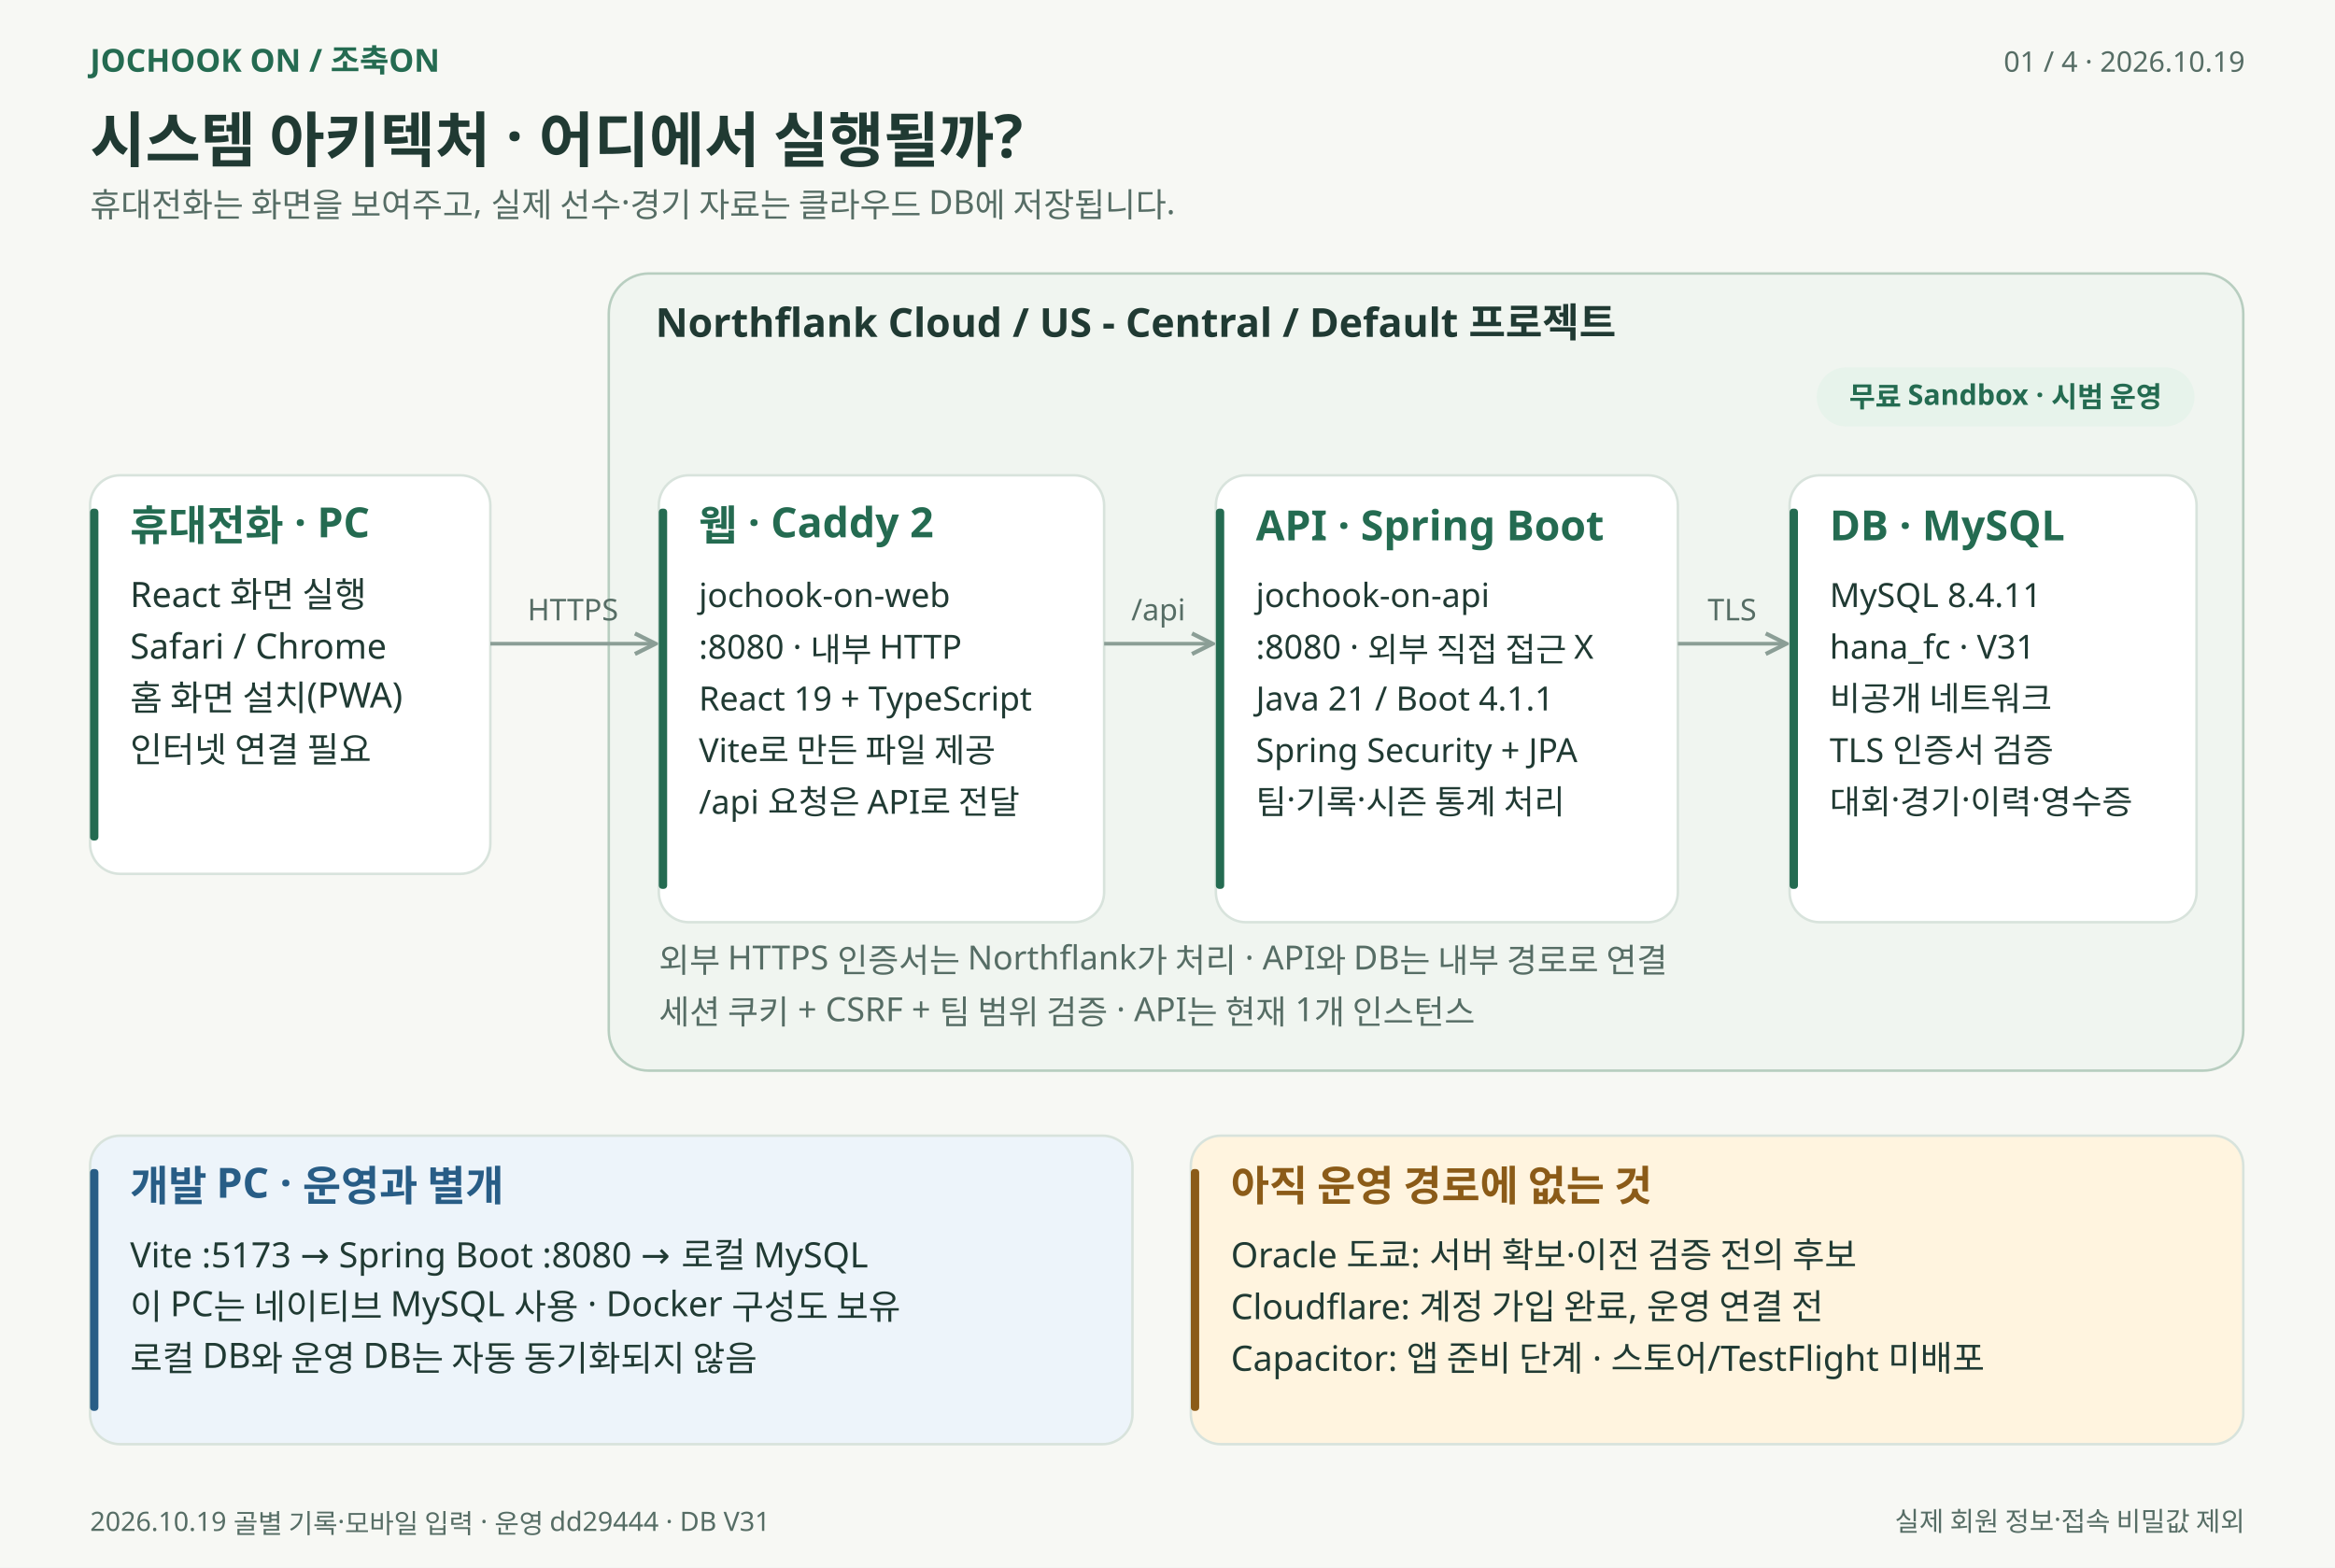
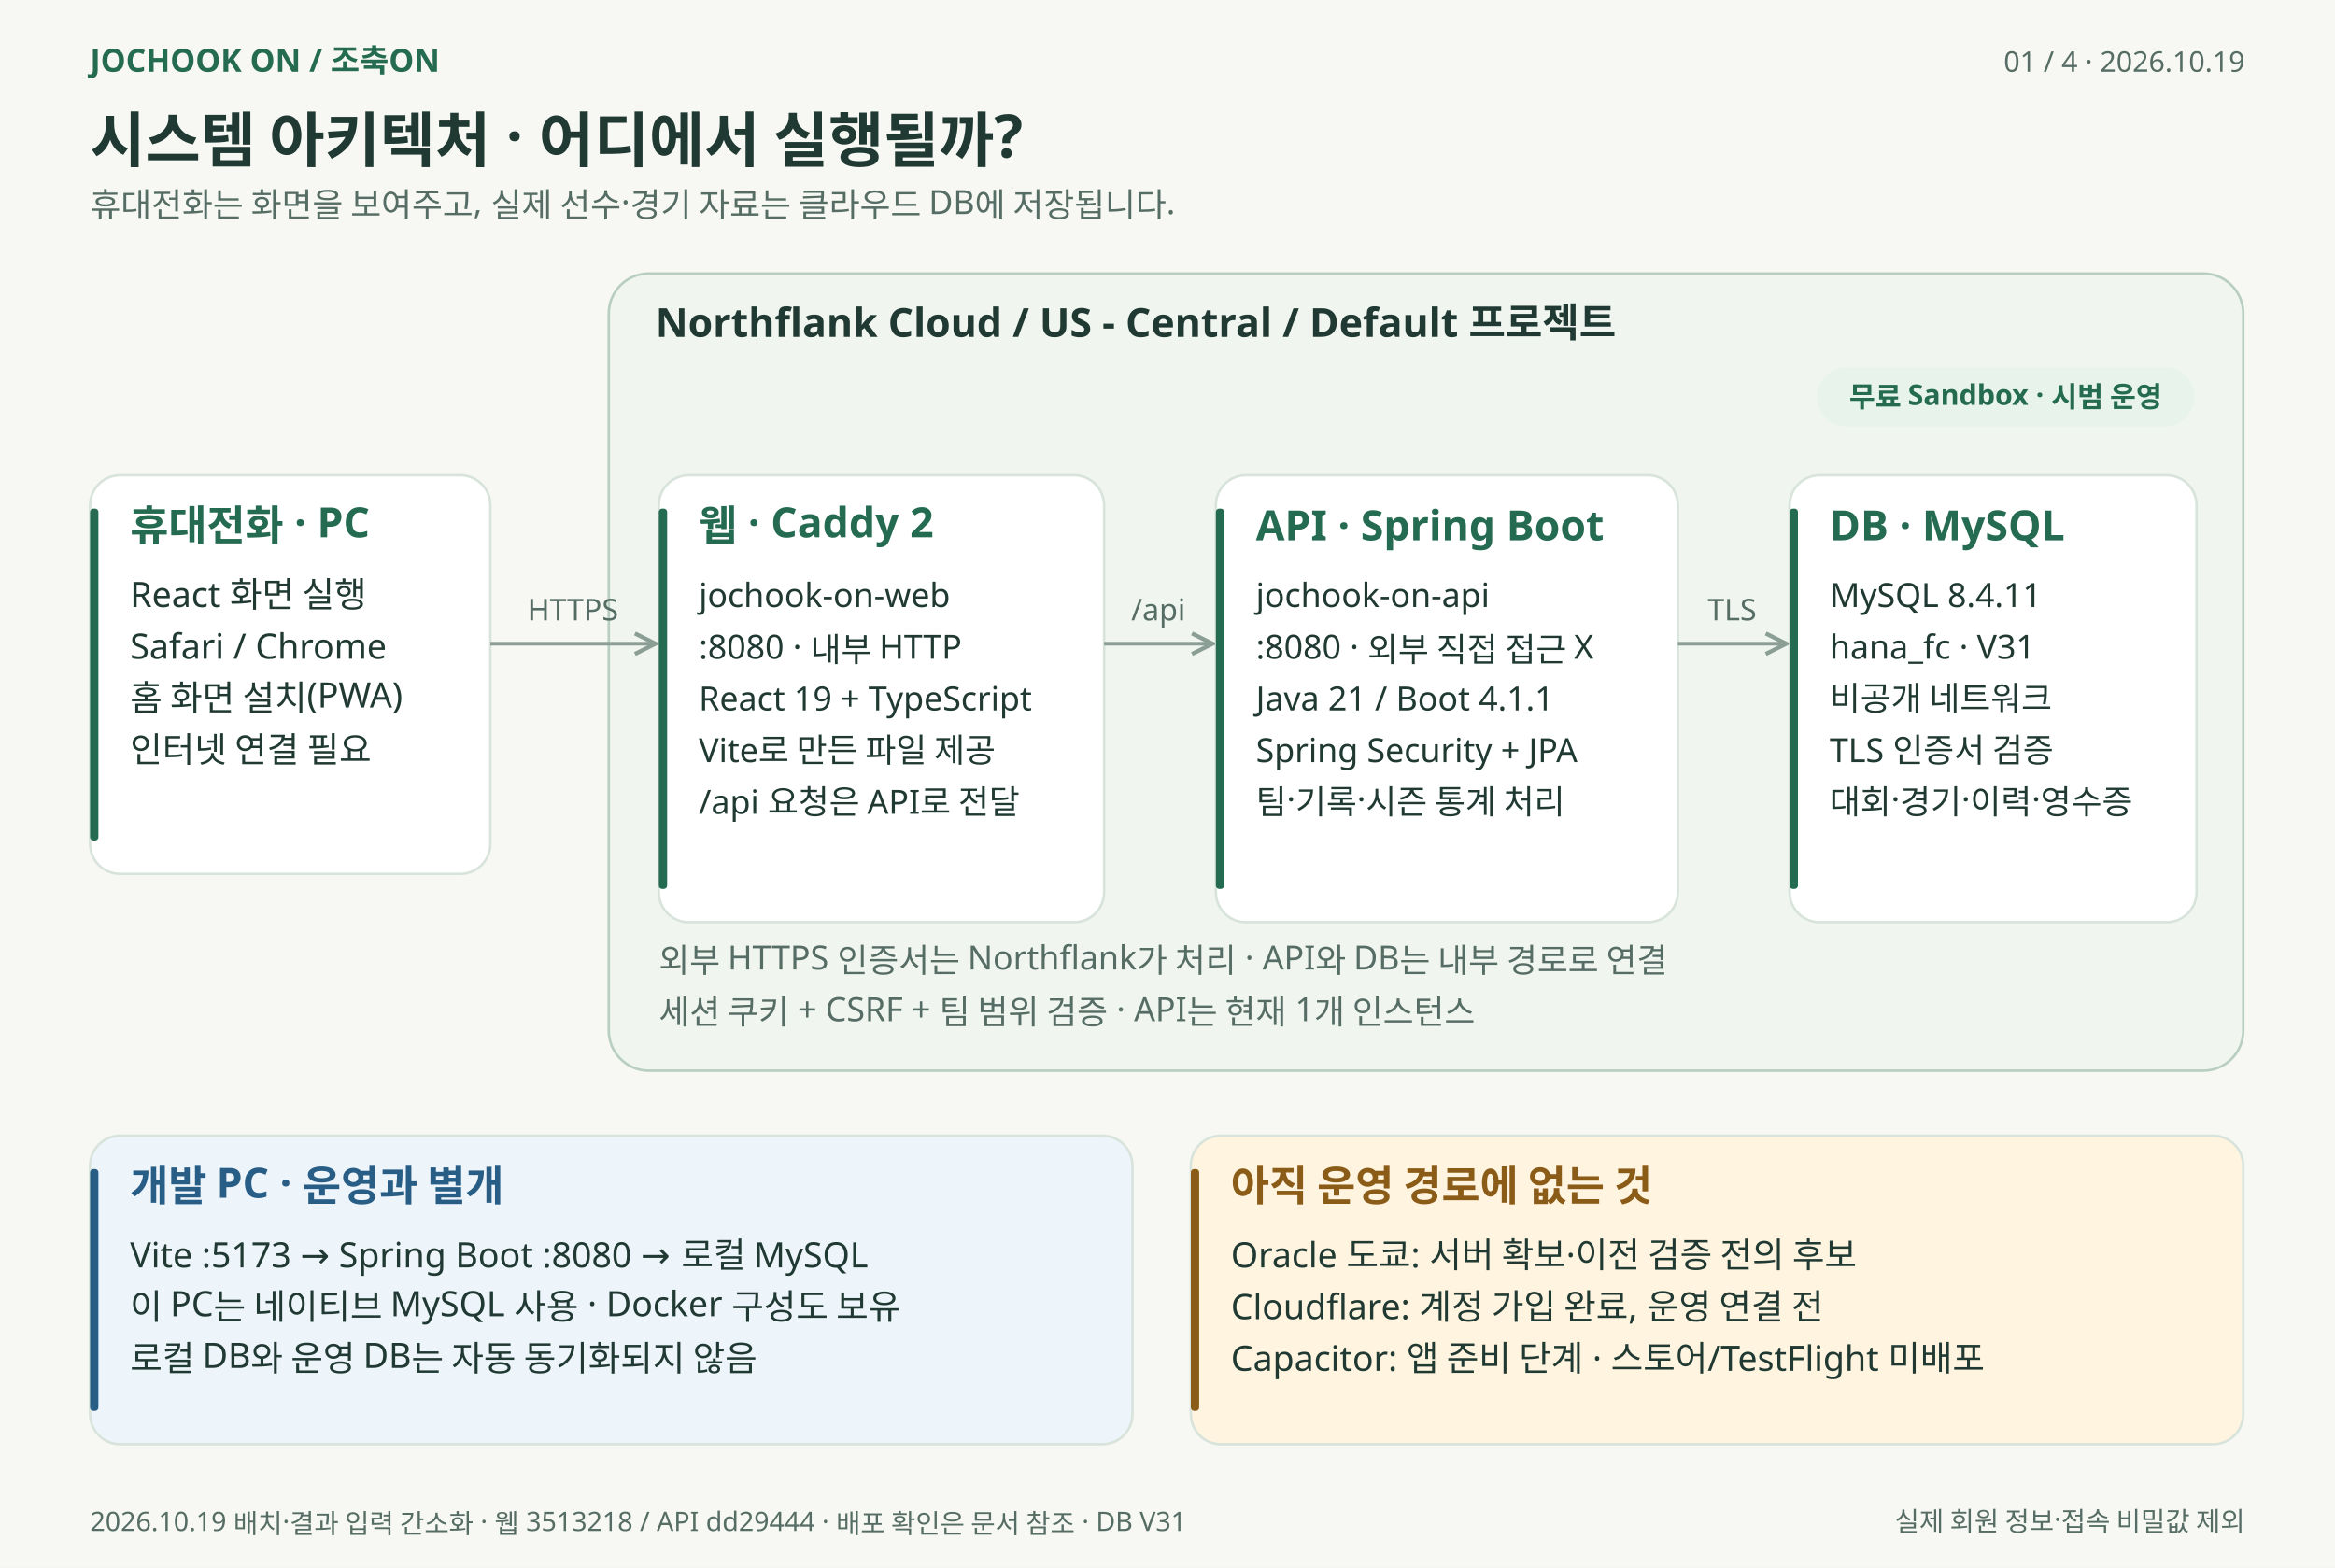
<svg xmlns="http://www.w3.org/2000/svg" width="1400" height="940" viewBox="0 0 1400 940" role="img" aria-labelledby="title desc">
  <defs>
    <marker id="arrow" viewBox="0 0 10 10" refX="9" refY="5" markerWidth="7" markerHeight="7" orient="auto-start-reverse">
      <path d="M 1 1 L 9 5 L 1 9" fill="none" stroke="#8b9e96" stroke-width="1.6" />
    </marker>
  </defs>
  <g font-family="Malgun Gothic, Apple SD Gothic Neo, Noto Sans KR, sans-serif">
    <rect width="1400" height="940" fill="#f7f8f4" />
    <text x="54" y="43" font-size="19" fill="#246b51" font-weight="600" text-anchor="start">JOCHOOK ON  /  조축ON</text>
    <text x="1346" y="43" font-size="17" fill="#566d65" font-weight="400" text-anchor="end">01 / 4   ·   2026.10.19</text>
    <text x="54" y="97" font-size="36" fill="#203a33" font-weight="700" text-anchor="start">시스템 아키텍처 · 어디에서 실행될까?</text>
    <text x="54" y="130" font-size="20" fill="#566d65" font-weight="400" text-anchor="start">휴대전화는 화면을 보여주고, 실제 선수·경기 자료는 클라우드 DB에 저장됩니다.</text>
    <rect x="365" y="164" width="980" height="478" rx="24" fill="#f0f5f0" stroke="#b8cec0" stroke-width="1.5" />
    <text x="393" y="202" font-size="24" fill="#203a33" font-weight="600" text-anchor="start">Northflank Cloud  /  US - Central  /  Default 프로젝트</text>
    <rect x="1090" y="221" width="225" height="34" rx="17" fill="#e7f3eb" stroke="#e7f3eb" stroke-width="1.5" />
    <text x="1202.5" y="244" font-size="17" fill="#246b51" font-weight="600" text-anchor="middle">무료 Sandbox · 시범 운영</text>
    <rect x="54" y="285" width="240" height="239" rx="18" fill="#ffffff" stroke="#d8e3dc" stroke-width="1.5" />
    <rect x="54" y="305" width="5" height="199" rx="2" fill="#246b51" />
    <text x="78" y="324" font-size="25" fill="#246b51" font-weight="600" text-anchor="start">휴대전화 · PC</text>
    <text x="78" y="364" font-size="21" fill="#203a33" font-weight="400" text-anchor="start">React 화면 실행</text>
    <text x="78" y="395" font-size="21" fill="#203a33" font-weight="400" text-anchor="start">Safari / Chrome</text>
    <text x="78" y="426" font-size="21" fill="#203a33" font-weight="400" text-anchor="start">홈 화면 설치(PWA)</text>
    <text x="78" y="457" font-size="21" fill="#203a33" font-weight="400" text-anchor="start">인터넷 연결 필요</text>
    <rect x="395" y="285" width="267" height="268" rx="18" fill="#ffffff" stroke="#d8e3dc" stroke-width="1.5" />
    <rect x="395" y="305" width="5" height="228" rx="2" fill="#246b51" />
    <text x="419" y="324" font-size="25" fill="#246b51" font-weight="600" text-anchor="start">웹 · Caddy 2</text>
    <text x="419" y="364" font-size="20" fill="#203a33" font-weight="400" text-anchor="start">jochook-on-web</text>
    <text x="419" y="395" font-size="20" fill="#203a33" font-weight="400" text-anchor="start">:8080 · 내부 HTTP</text>
    <text x="419" y="426" font-size="20" fill="#203a33" font-weight="400" text-anchor="start">React 19 + TypeScript</text>
    <text x="419" y="457" font-size="20" fill="#203a33" font-weight="400" text-anchor="start">Vite로 만든 파일 제공</text>
    <text x="419" y="488" font-size="20" fill="#203a33" font-weight="400" text-anchor="start">/api 요청은 API로 전달</text>
    <rect x="729" y="285" width="277" height="268" rx="18" fill="#ffffff" stroke="#d8e3dc" stroke-width="1.5" />
    <rect x="729" y="305" width="5" height="228" rx="2" fill="#246b51" />
    <text x="753" y="324" font-size="25" fill="#246b51" font-weight="600" text-anchor="start">API · Spring Boot</text>
    <text x="753" y="364" font-size="20" fill="#203a33" font-weight="400" text-anchor="start">jochook-on-api</text>
    <text x="753" y="395" font-size="20" fill="#203a33" font-weight="400" text-anchor="start">:8080 · 외부 직접 접근 X</text>
    <text x="753" y="426" font-size="20" fill="#203a33" font-weight="400" text-anchor="start">Java 21 / Boot 4.1.1</text>
    <text x="753" y="457" font-size="20" fill="#203a33" font-weight="400" text-anchor="start">Spring Security + JPA</text>
    <text x="753" y="488" font-size="20" fill="#203a33" font-weight="400" text-anchor="start">팀·기록·시즌 통계 처리</text>
    <rect x="1073" y="285" width="244" height="268" rx="18" fill="#ffffff" stroke="#d8e3dc" stroke-width="1.5" />
    <rect x="1073" y="305" width="5" height="228" rx="2" fill="#246b51" />
    <text x="1097" y="324" font-size="25" fill="#246b51" font-weight="600" text-anchor="start">DB · MySQL</text>
    <text x="1097" y="364" font-size="20" fill="#203a33" font-weight="400" text-anchor="start">MySQL 8.4.11</text>
    <text x="1097" y="395" font-size="20" fill="#203a33" font-weight="400" text-anchor="start">hana_fc · V31</text>
    <text x="1097" y="426" font-size="20" fill="#203a33" font-weight="400" text-anchor="start">비공개 네트워크</text>
    <text x="1097" y="457" font-size="20" fill="#203a33" font-weight="400" text-anchor="start">TLS 인증서 검증</text>
    <text x="1097" y="488" font-size="20" fill="#203a33" font-weight="400" text-anchor="start">대회·경기·이력·영수증</text>
    <path d="M 294 386 L 393 386" fill="none" stroke="#8b9e96" stroke-width="2.2" marker-end="url(#arrow)" />
    <text x="343.5" y="372" font-size="18" fill="#566d65" font-weight="400" text-anchor="middle">HTTPS</text>
    <path d="M 662 386 L 727 386" fill="none" stroke="#8b9e96" stroke-width="2.2" marker-end="url(#arrow)" />
    <text x="694.5" y="372" font-size="18" fill="#566d65" font-weight="400" text-anchor="middle">/api</text>
    <path d="M 1006 386 L 1071 386" fill="none" stroke="#8b9e96" stroke-width="2.2" marker-end="url(#arrow)" />
    <text x="1038.5" y="372" font-size="18" fill="#566d65" font-weight="400" text-anchor="middle">TLS</text>
    <text x="395" y="583" font-size="20" fill="#566d65" font-weight="400" text-anchor="start">외부 HTTPS 인증서는 Northflank가 처리 · API와 DB는 내부 경로로 연결</text>
    <text x="395" y="614" font-size="20" fill="#566d65" font-weight="400" text-anchor="start">세션 쿠키 + CSRF + 팀 범위 검증 · API는 현재 1개 인스턴스</text>
    <rect x="54" y="681" width="625" height="185" rx="18" fill="#edf4fa" stroke="#d8e3dc" stroke-width="1.5" />
    <rect x="54" y="701" width="5" height="145" rx="2" fill="#285d86" />
    <text x="78" y="720" font-size="25" fill="#285d86" font-weight="600" text-anchor="start">개발 PC · 운영과 별개</text>
    <text x="78" y="760" font-size="21" fill="#203a33" font-weight="400" text-anchor="start">Vite :5173 → Spring Boot :8080 → 로컬 MySQL</text>
    <text x="78" y="791" font-size="21" fill="#203a33" font-weight="400" text-anchor="start">이 PC는 네이티브 MySQL 사용 · Docker 구성도 보유</text>
    <text x="78" y="822" font-size="21" fill="#203a33" font-weight="400" text-anchor="start">로컬 DB와 운영 DB는 자동 동기화되지 않음</text>
    <rect x="714" y="681" width="631" height="185" rx="18" fill="#fff4df" stroke="#d8e3dc" stroke-width="1.5" />
    <rect x="714" y="701" width="5" height="145" rx="2" fill="#8b5b18" />
    <text x="738" y="720" font-size="25" fill="#8b5b18" font-weight="600" text-anchor="start">아직 운영 경로에 없는 것</text>
    <text x="738" y="760" font-size="21" fill="#203a33" font-weight="400" text-anchor="start">Oracle 도쿄: 서버 확보·이전 검증 전의 후보</text>
    <text x="738" y="791" font-size="21" fill="#203a33" font-weight="400" text-anchor="start">Cloudflare: 계정 가입 완료, 운영 연결 전</text>
    <text x="738" y="822" font-size="21" fill="#203a33" font-weight="400" text-anchor="start">Capacitor: 앱 준비 단계 · 스토어/TestFlight 미배포</text>
-     <text x="54" y="918" font-size="16" fill="#566d65" font-weight="400" text-anchor="start">2026.10.19 골별 기록·모바일 입력 · 운영 dd29444 · DB V31</text>
+     <text x="54" y="918" font-size="16" fill="#566d65" font-weight="400" text-anchor="start">2026.10.19 배치·결과 입력 간소화 · 웹 3513218 / API dd29444 · 배포 확인은 문서 참조 · DB V31</text>
    <text x="1346" y="918" font-size="16" fill="#566d65" font-weight="400" text-anchor="end">실제 회원 정보·접속 비밀값 제외</text>
  </g>
</svg>
